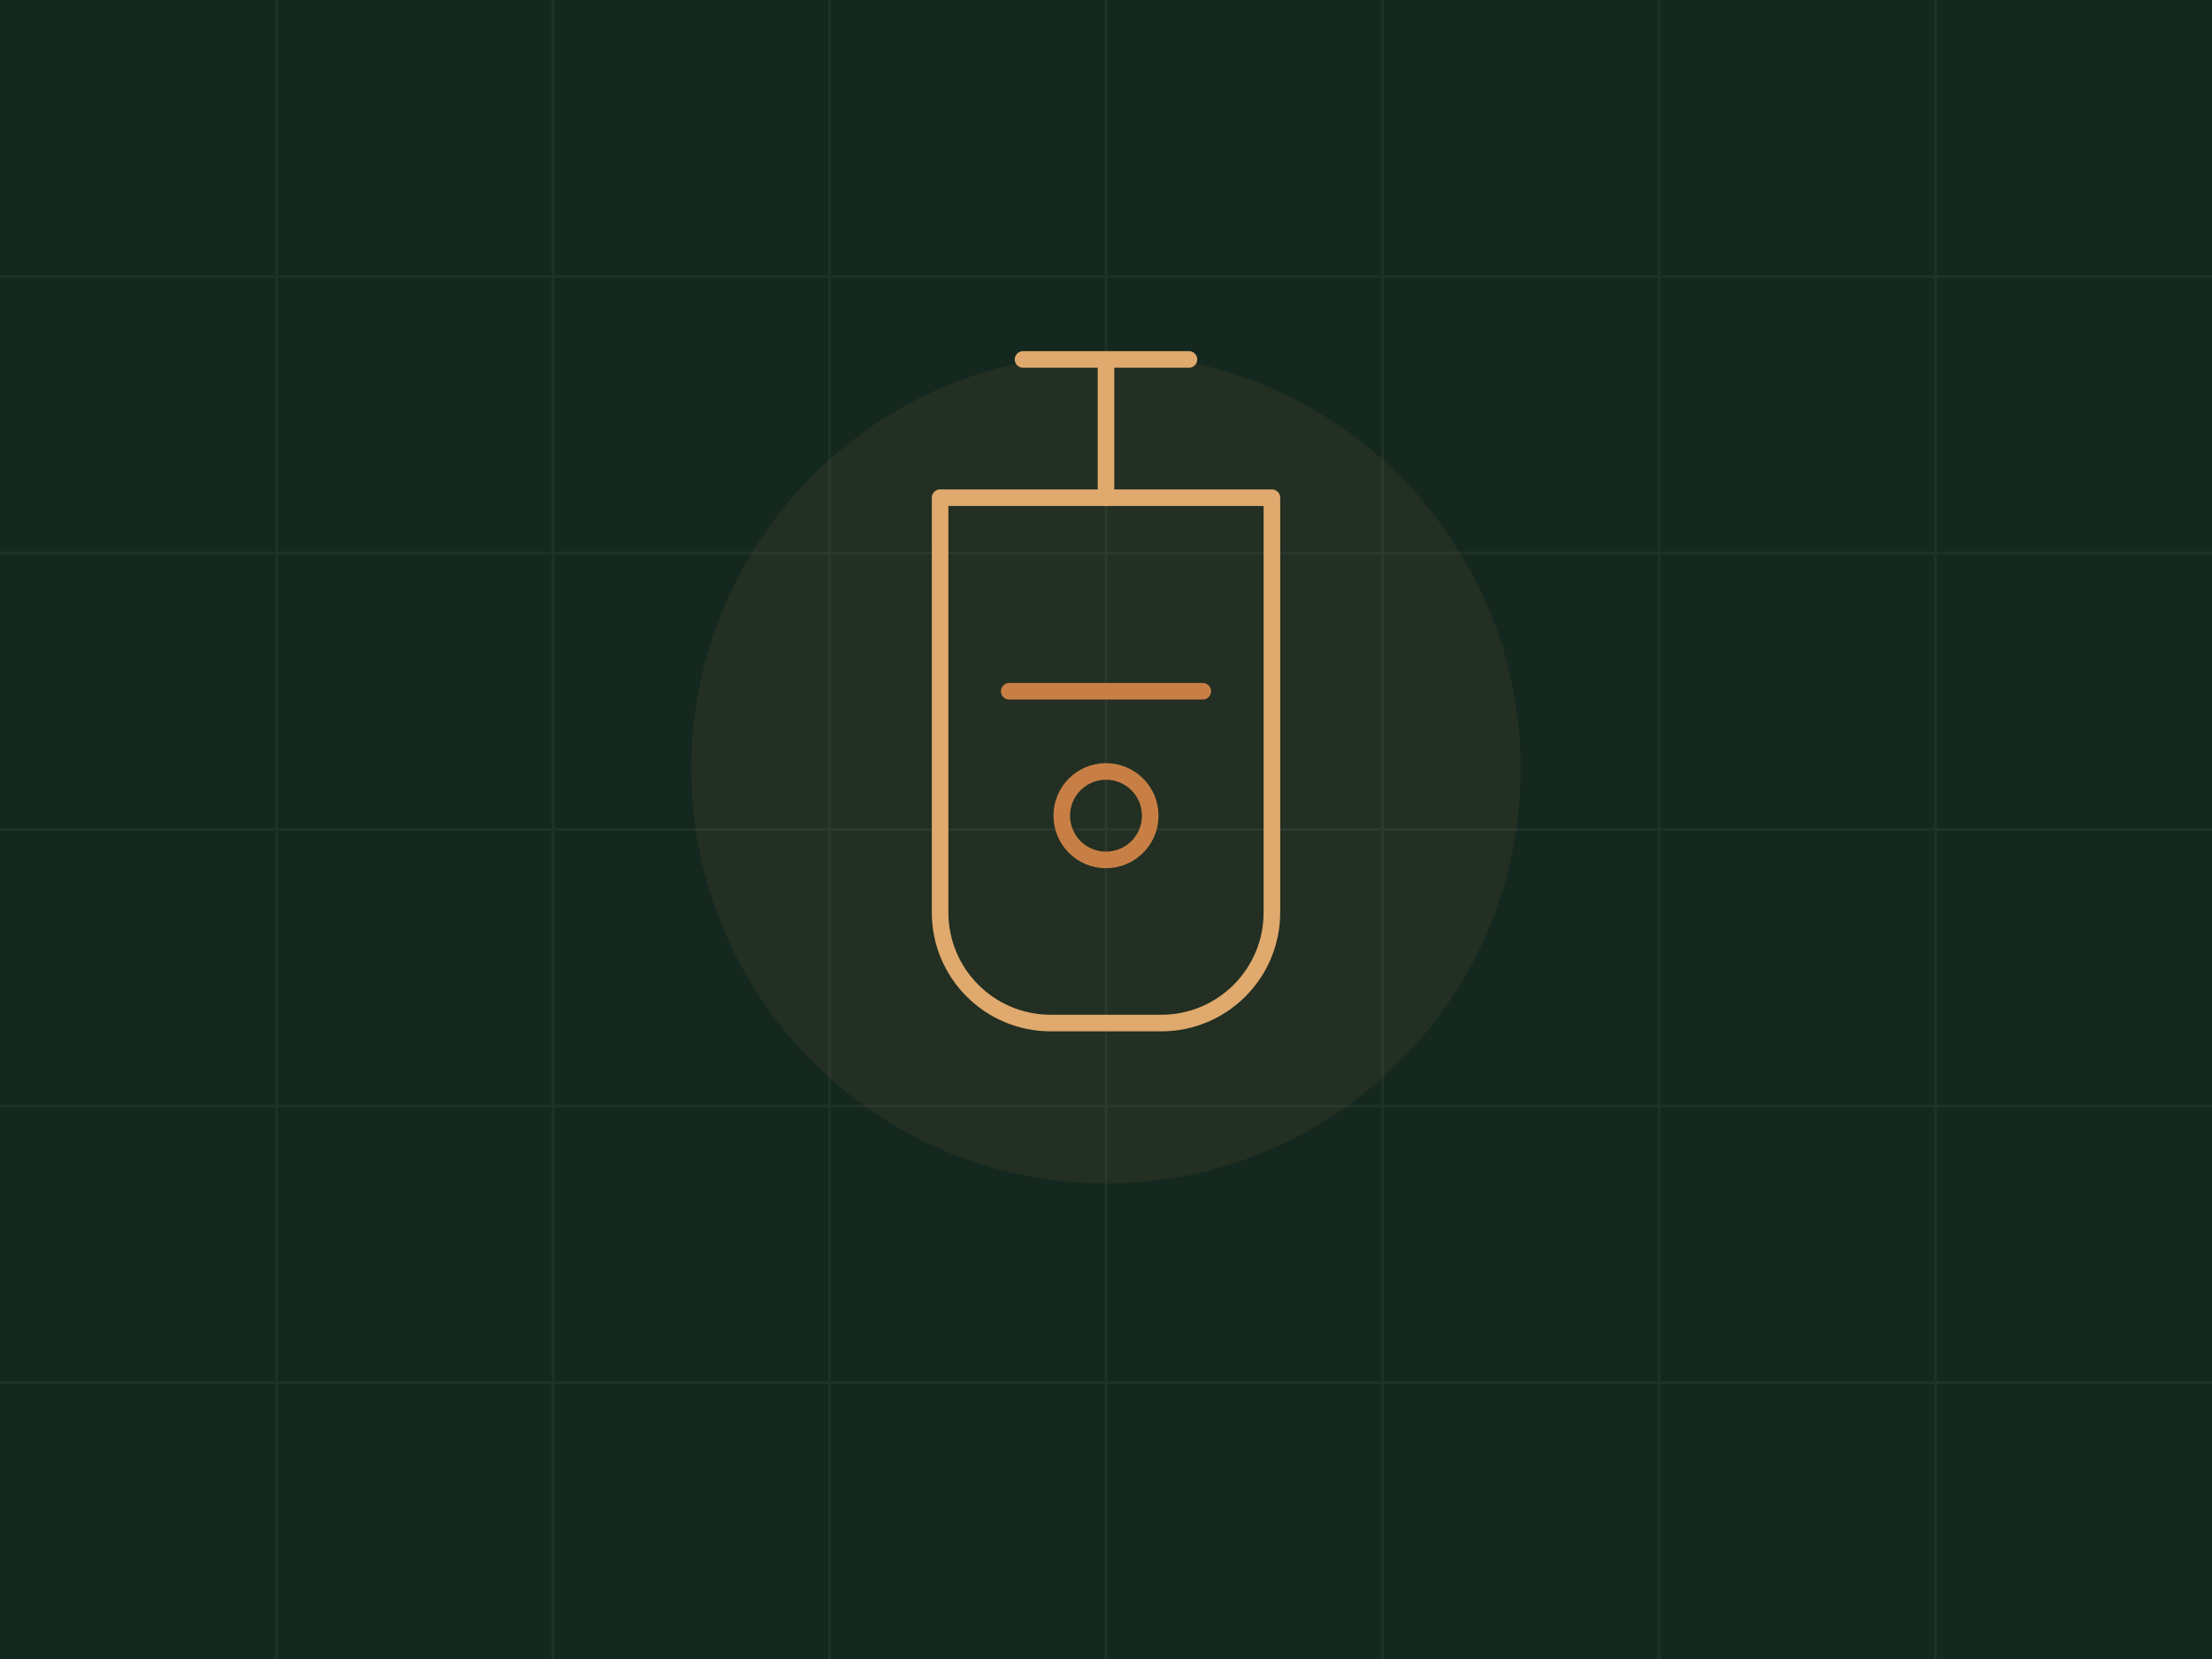
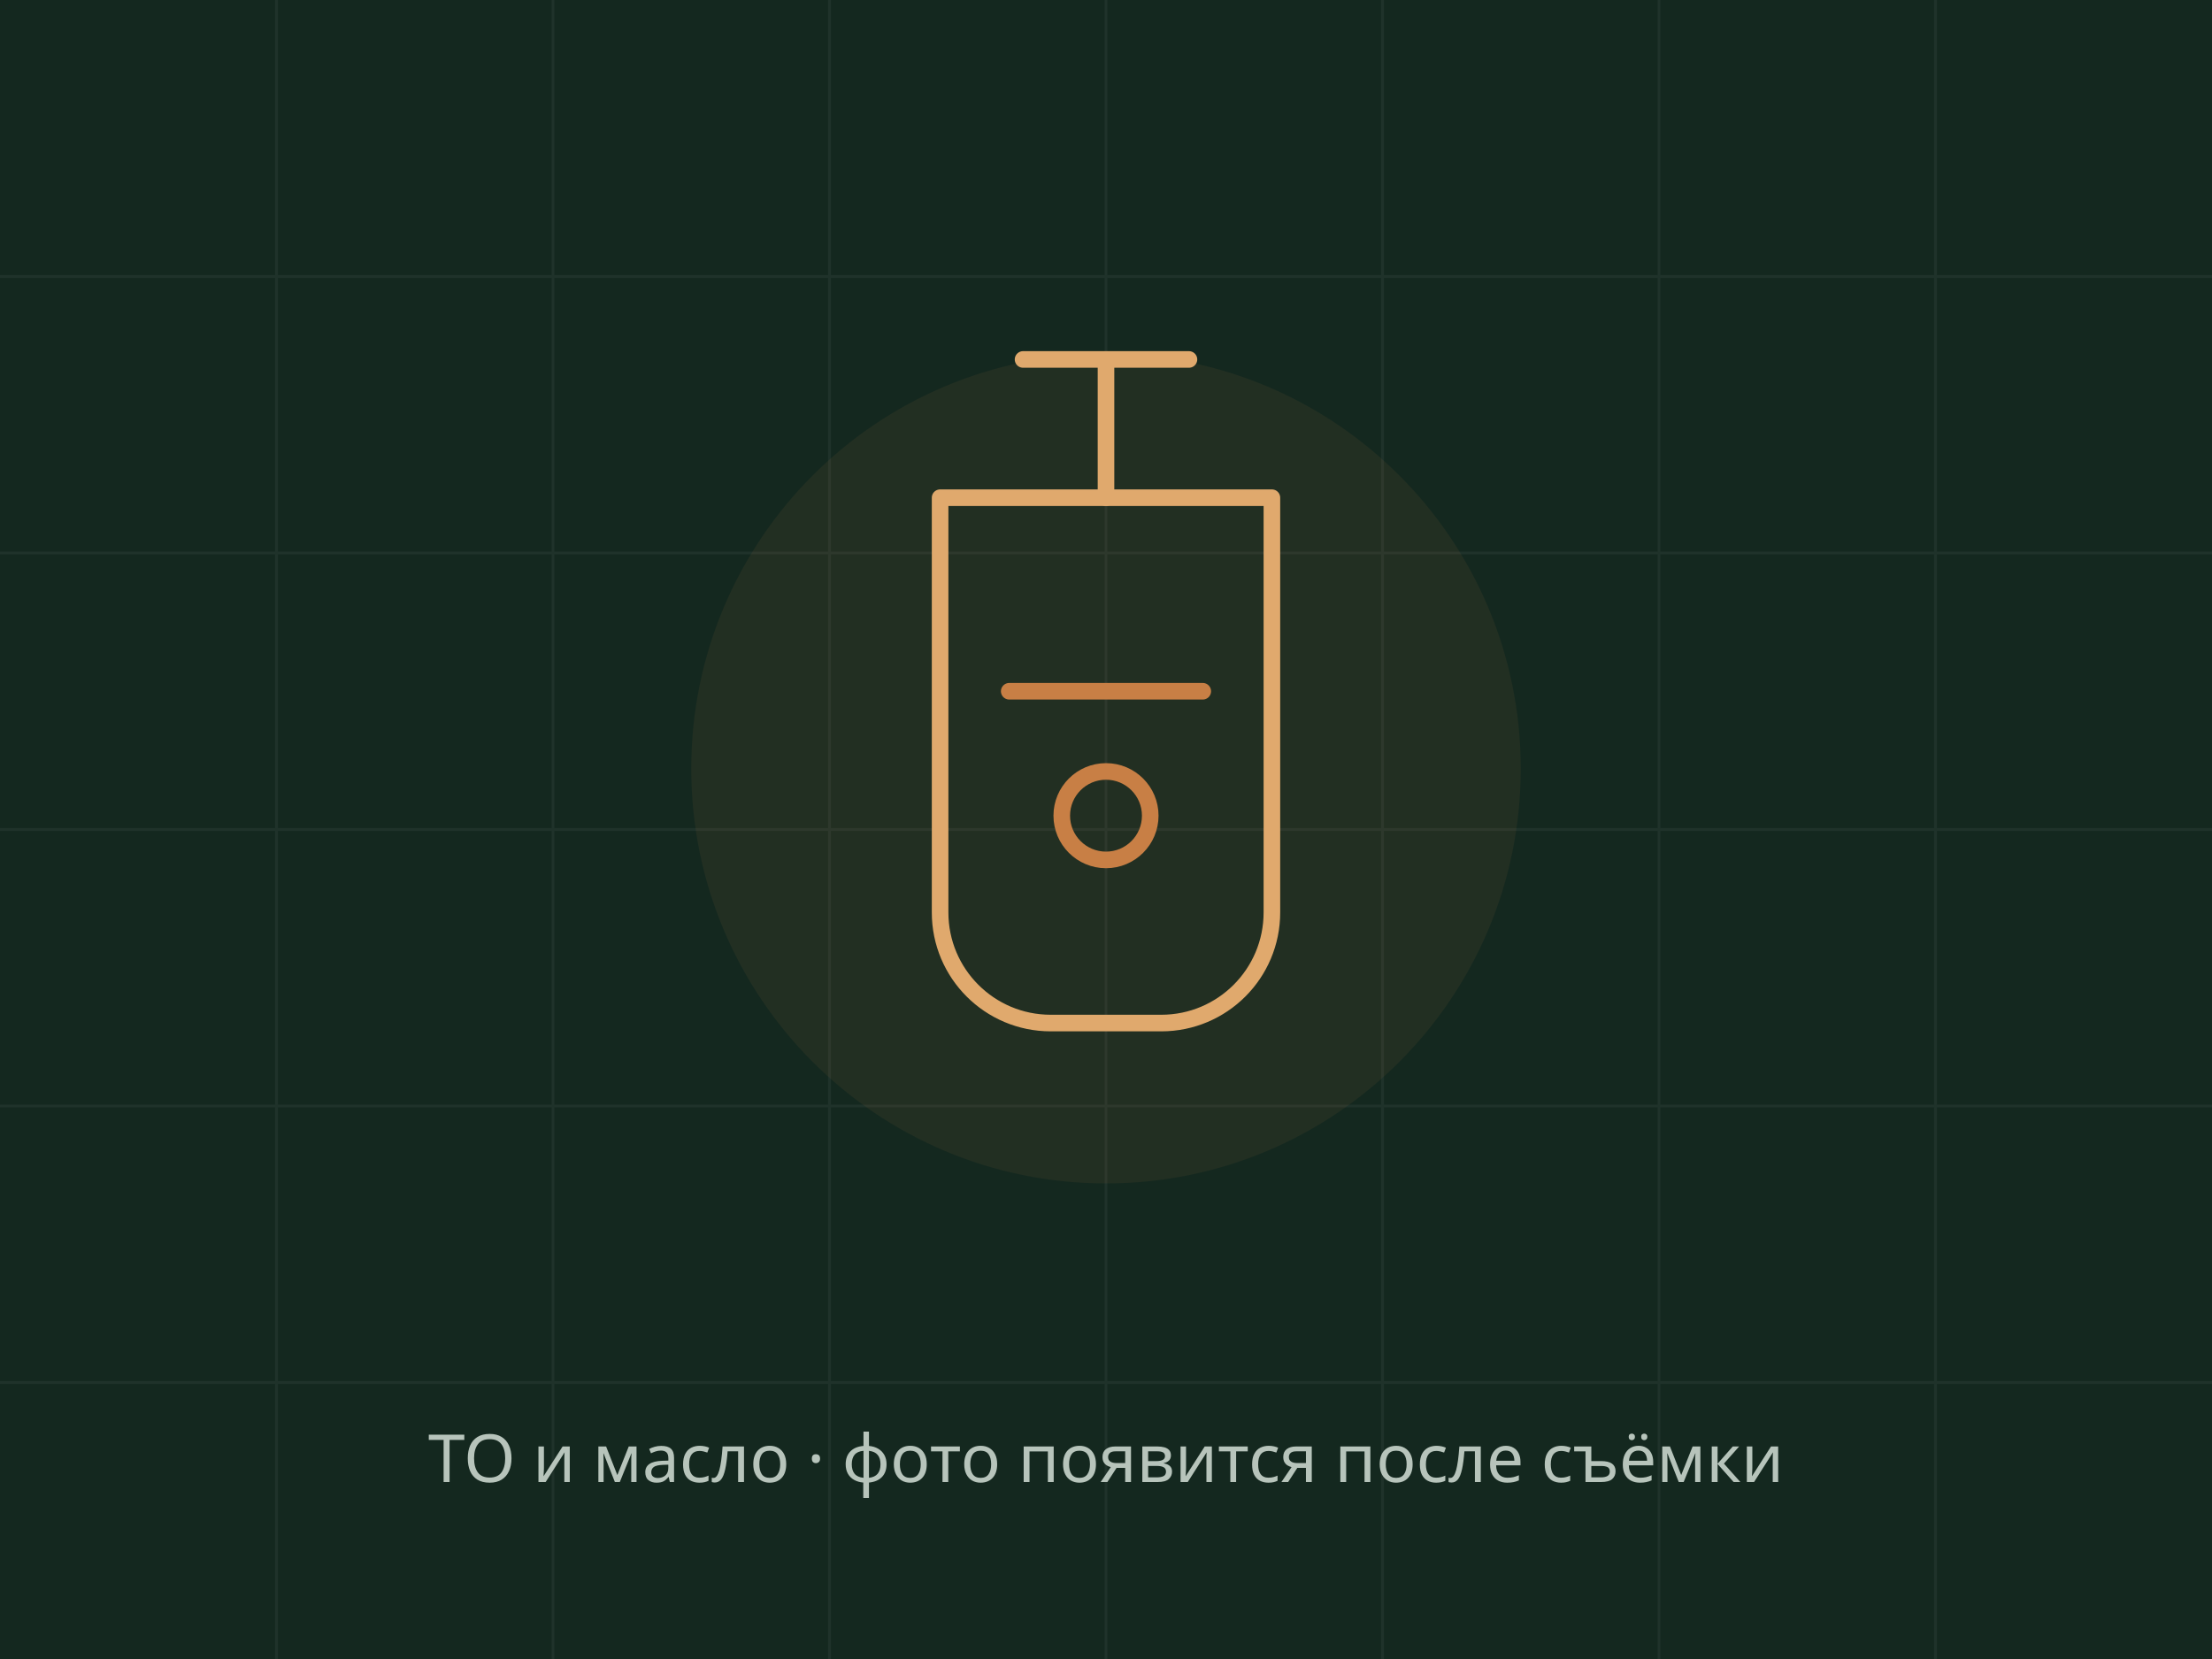
<svg xmlns="http://www.w3.org/2000/svg" viewBox="0 0 800 600" role="img">
  <rect width="800" height="600" fill="#14281F" />
  <g stroke="#B7C4BB" stroke-opacity=".07">
    <path d="M0 100h800M0 200h800M0 300h800M0 400h800M0 500h800M100 0v600M200 0v600M300 0v600M400 0v600M500 0v600M600 0v600M700 0v600" />
  </g>
  <circle cx="400" cy="278" r="150" fill="#C87F45" opacity=".08" />
  <g fill="none" stroke="#E0A96D" stroke-width="6" stroke-linecap="round" stroke-linejoin="round">
    <path d="M340 180h120v150a40 40 0 0 1-40 40h-40a40 40 0 0 1-40-40z" />
    <path d="M400 180v-50M370 130h60" />
    <path d="M365 250h70" stroke="#C87F45" />
    <circle cx="400" cy="295" r="16" stroke="#C87F45" />
  </g>
+   <g fill="#B7C4BB" font-family="sans-serif" font-size="24">
+     <text x="400" y="536" text-anchor="middle">ТО и масло · фото появится после съёмки</text>
+   </g>
</svg>
